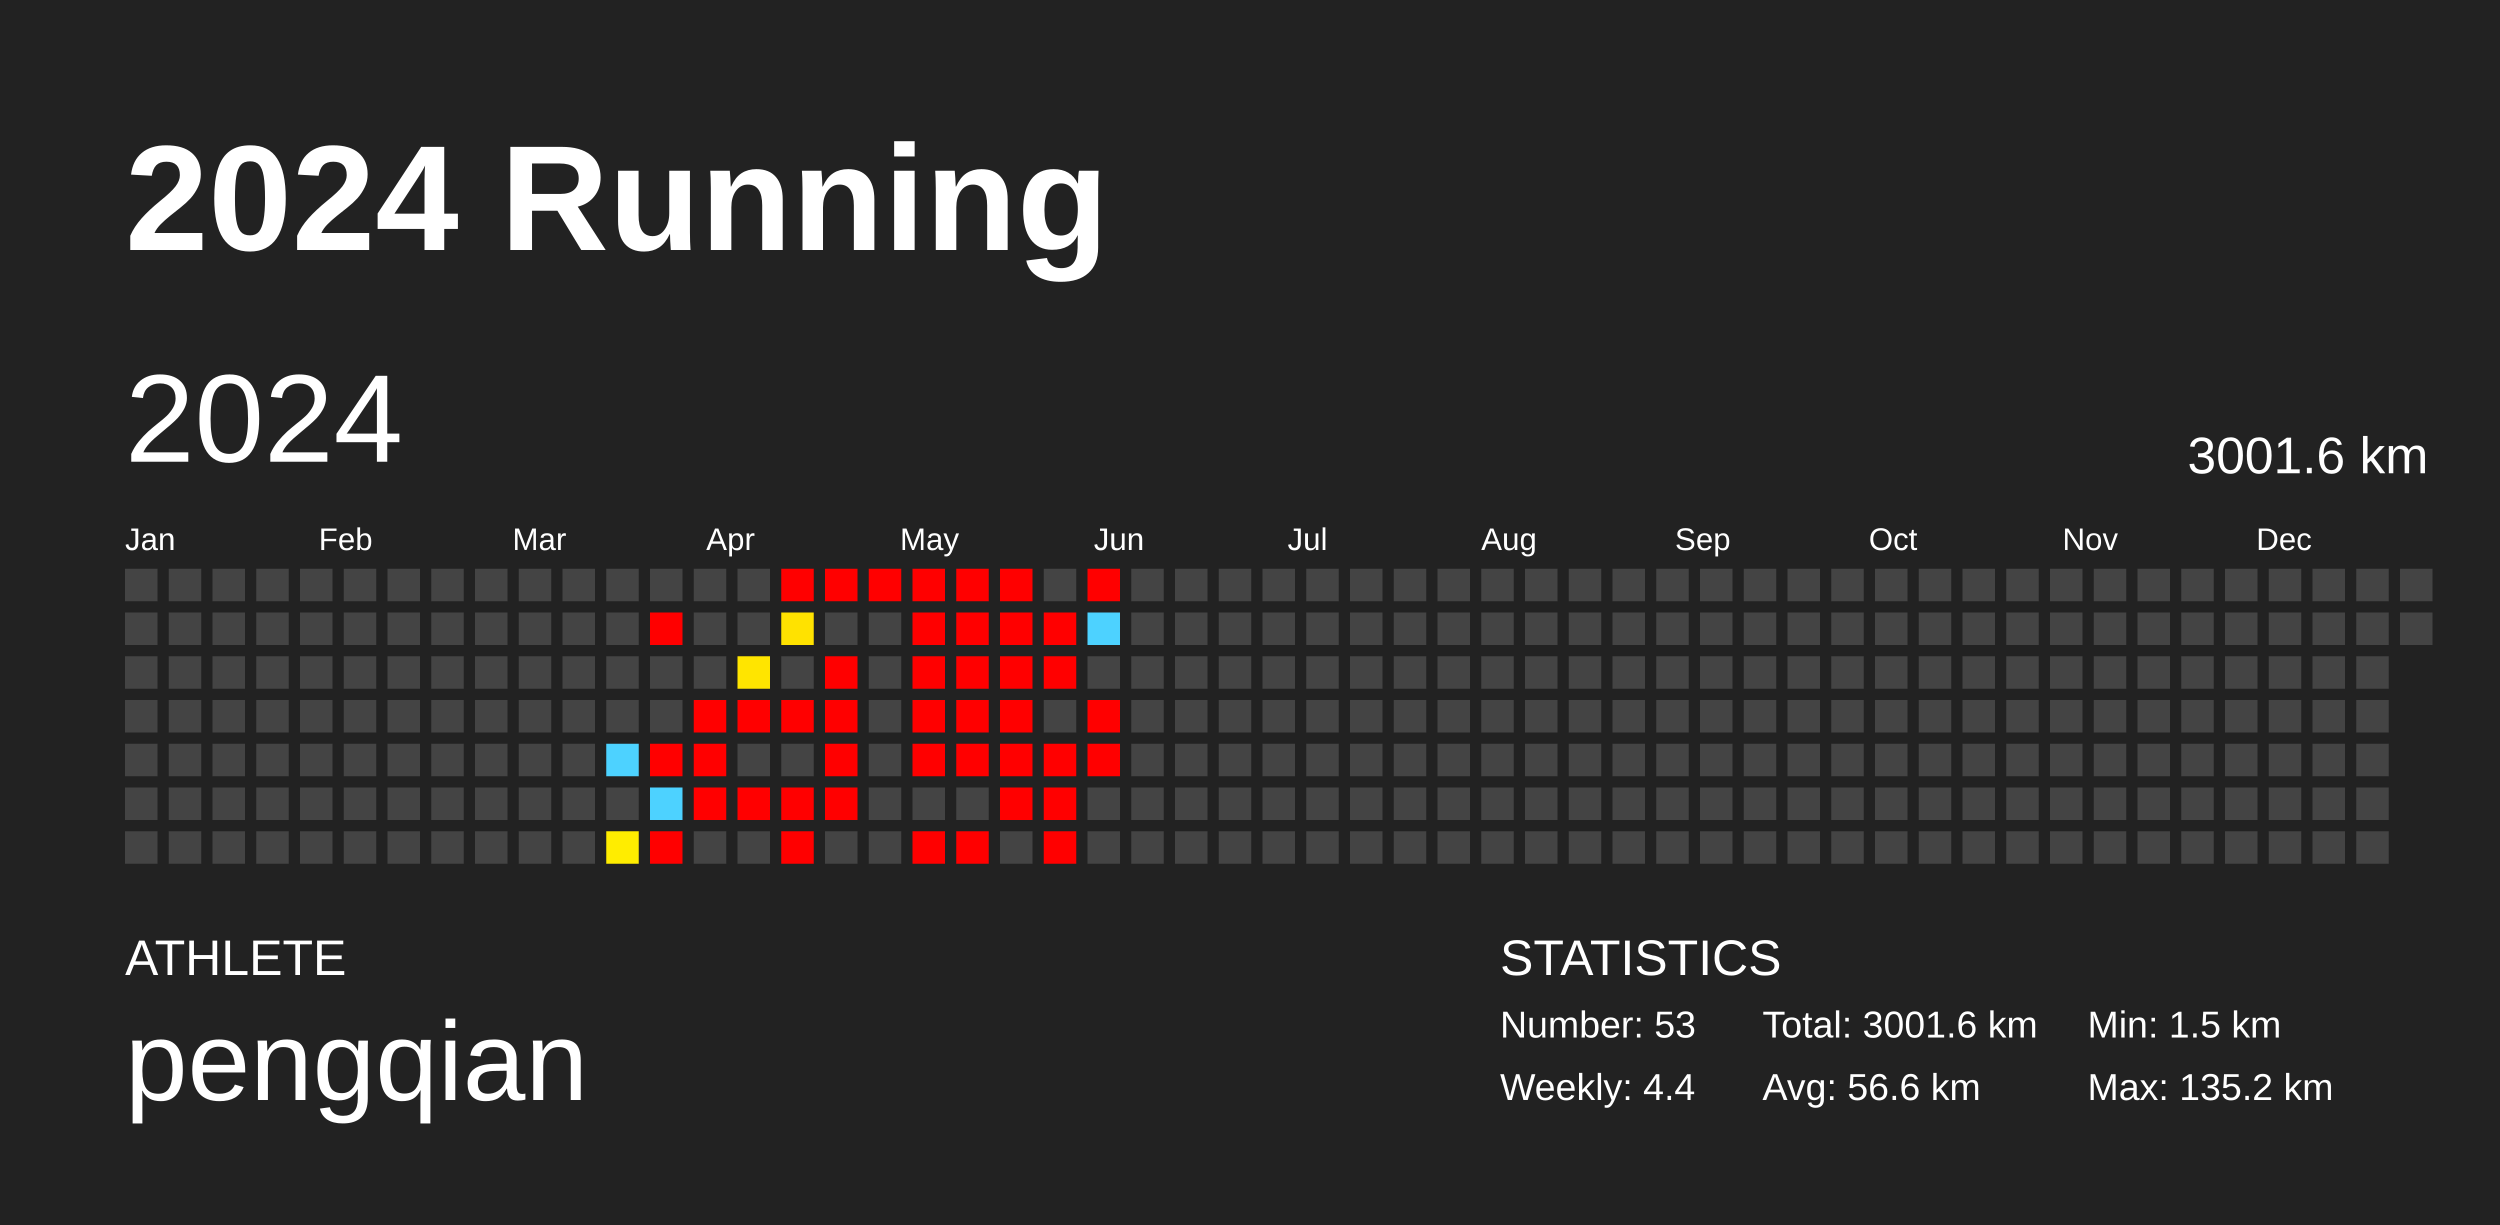
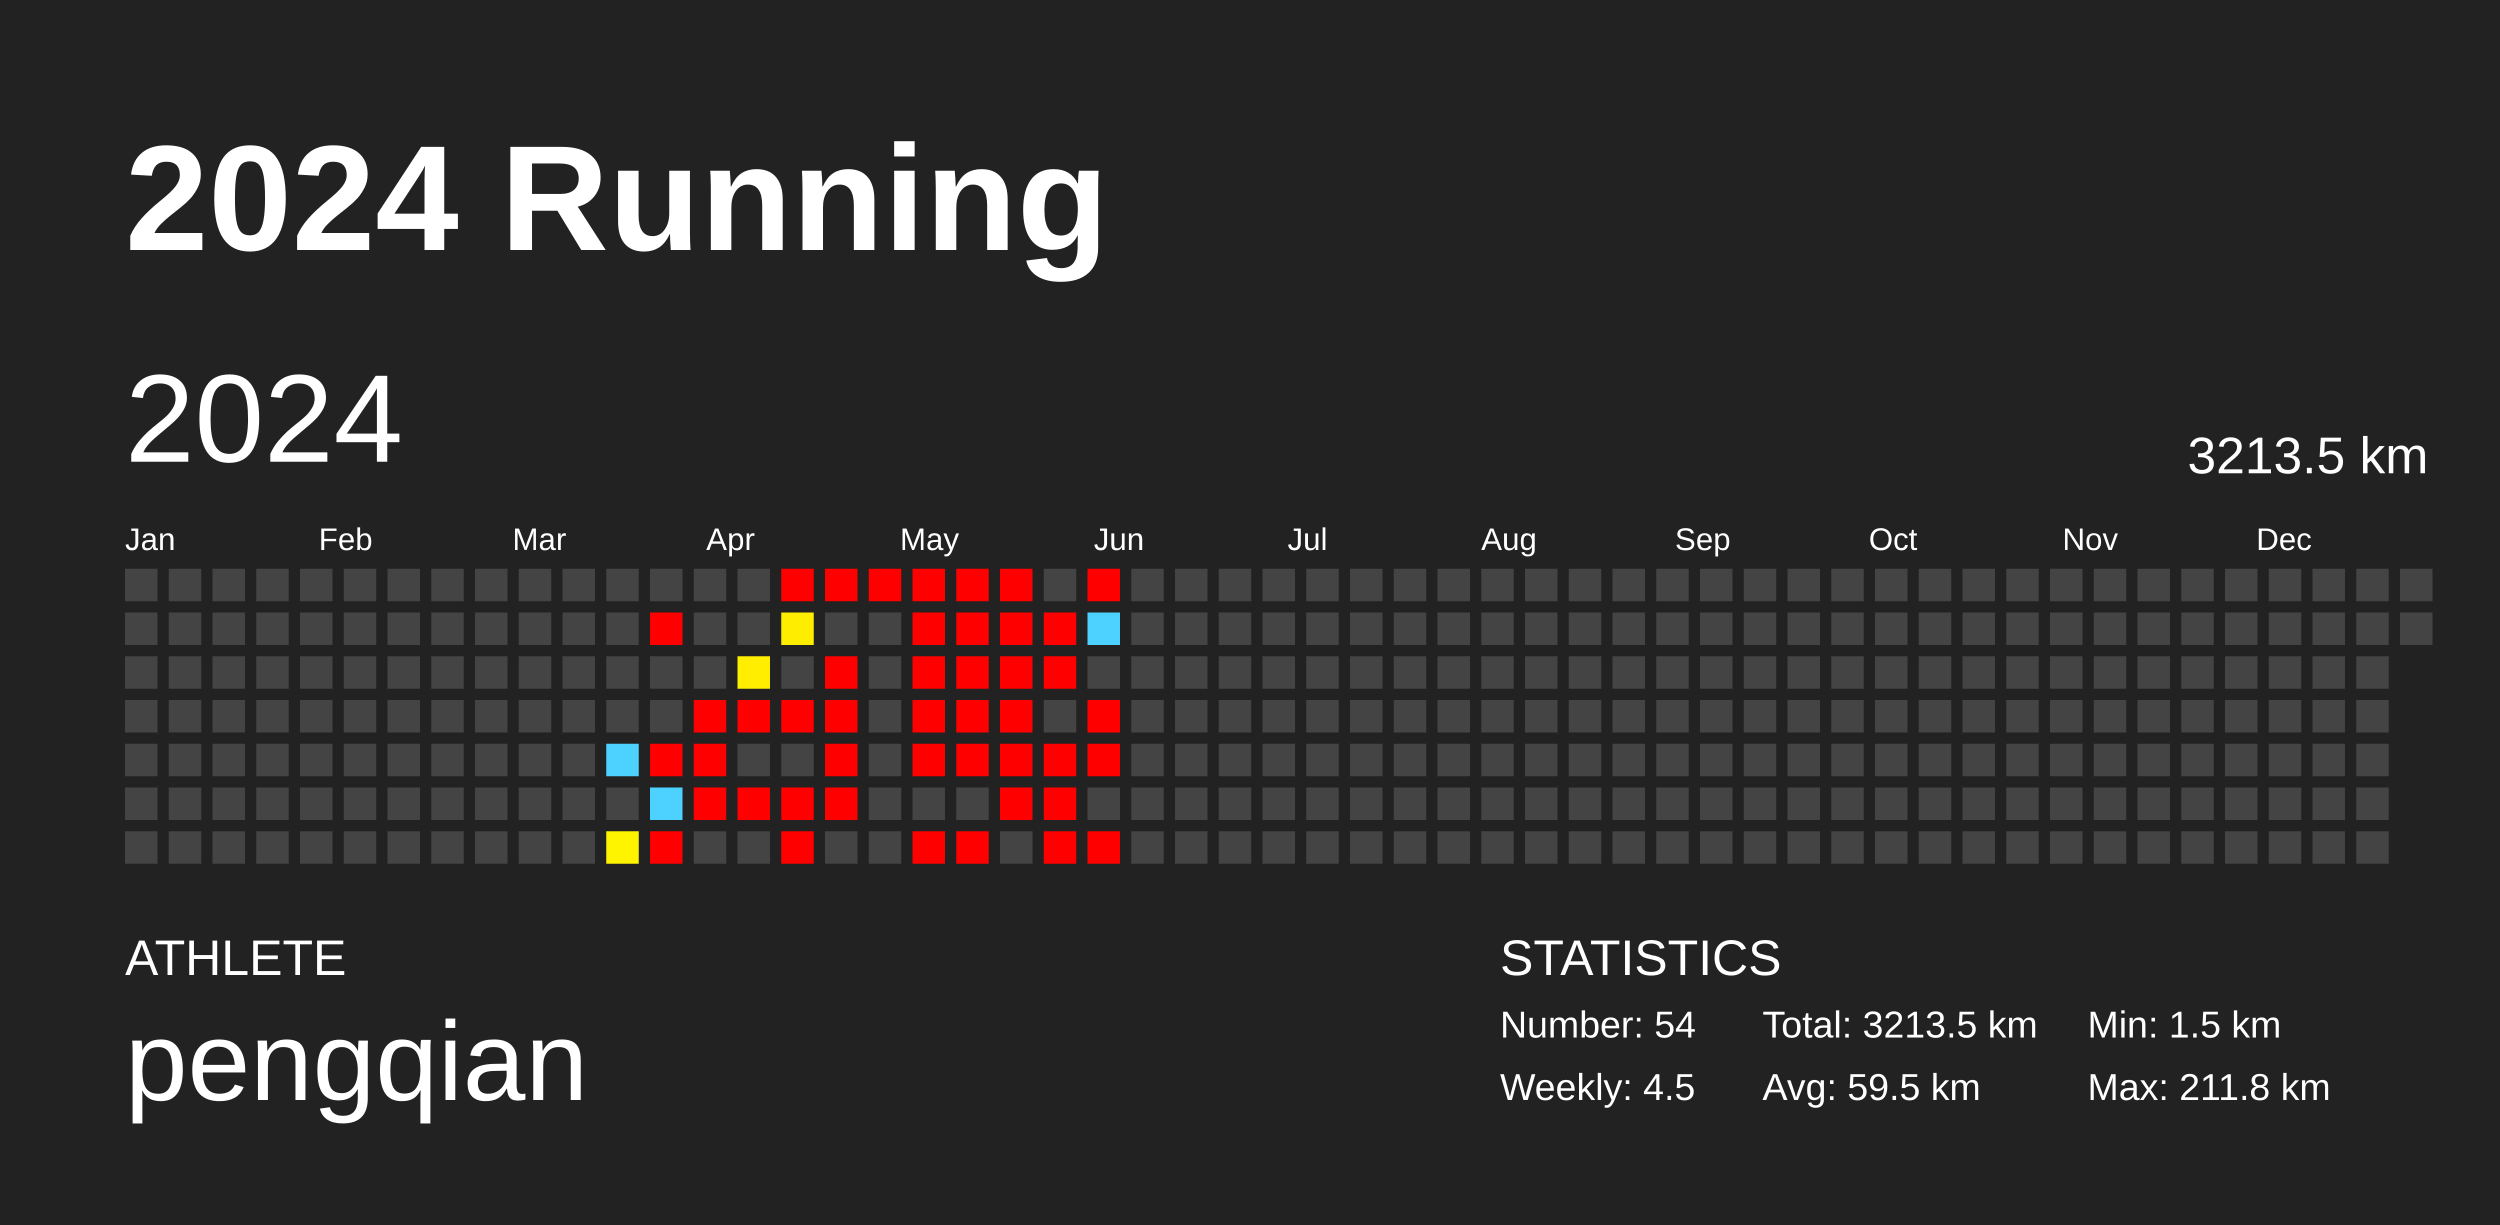
<svg xmlns="http://www.w3.org/2000/svg" baseProfile="full" height="98mm" version="1.1" viewBox="0,0,200,98" width="200mm">
  <defs />
  <rect fill="#222222" height="98" width="200" x="0" y="0" />
  <text fill="#FFFFFF" style="font-size:12px; font-family:Arial; font-weight:bold;" x="10" y="20">2024 Running</text>
  <text fill="#FFFFFF" style="font-size:4px; font-family:Arial" x="10" y="78">ATHLETE</text>
  <text fill="#FFFFFF" style="font-size:9px; font-family:Arial" x="10" y="88">pengqian</text>
  <text fill="#FFFFFF" style="font-size:4px; font-family:Arial" x="120" y="78">STATISTICS</text>
-   <text fill="#FFFFFF" style="font-size:3px; font-family:Arial" x="120" y="83">Number: 53</text>
-   <text fill="#FFFFFF" style="font-size:3px; font-family:Arial" x="120" y="88">Weekly: 4.4</text>
-   <text fill="#FFFFFF" style="font-size:3px; font-family:Arial" x="141" y="83">Total: 3001.6 km</text>
-   <text fill="#FFFFFF" style="font-size:3px; font-family:Arial" x="141" y="88">Avg: 56.6 km</text>
+   <text fill="#FFFFFF" style="font-size:3px; font-family:Arial" x="120" y="83">Number: 54</text>
+   <text fill="#FFFFFF" style="font-size:3px; font-family:Arial" x="120" y="88">Weekly: 4.5</text>
+   <text fill="#FFFFFF" style="font-size:3px; font-family:Arial" x="141" y="83">Total: 3213.5 km</text>
+   <text fill="#FFFFFF" style="font-size:3px; font-family:Arial" x="141" y="88">Avg: 59.5 km</text>
  <text fill="#FFFFFF" style="font-size:3px; font-family:Arial" x="167" y="83">Min: 1.5 km</text>
-   <text fill="#FFFFFF" style="font-size:3px; font-family:Arial" x="167" y="88">Max: 135.2 km</text>
+   <text fill="#FFFFFF" style="font-size:3px; font-family:Arial" x="167" y="88">Max: 211.8 km</text>
  <text dominant-baseline="hanging" fill="#FFFFFF" style="font-size:10.0px; font-family:Arial;" x="10" y="30">2024</text>
-   <text dominant-baseline="hanging" fill="#FFFFFF" style="font-size:4.125px; font-family:Arial;" x="175" y="35">3001.6 km</text>
+   <text dominant-baseline="hanging" fill="#FFFFFF" style="font-size:4.125px; font-family:Arial;" x="175" y="35">3213.5 km</text>
  <text fill="#FFFFFF" style="font-size:2.5px; font-family:Arial" x="10.0" y="44">Jan</text>
  <text fill="#FFFFFF" style="font-size:2.5px; font-family:Arial" x="25.5" y="44">Feb</text>
  <text fill="#FFFFFF" style="font-size:2.5px; font-family:Arial" x="41.0" y="44">Mar</text>
  <text fill="#FFFFFF" style="font-size:2.5px; font-family:Arial" x="56.5" y="44">Apr</text>
  <text fill="#FFFFFF" style="font-size:2.5px; font-family:Arial" x="72.0" y="44">May</text>
  <text fill="#FFFFFF" style="font-size:2.5px; font-family:Arial" x="87.5" y="44">Jun</text>
  <text fill="#FFFFFF" style="font-size:2.5px; font-family:Arial" x="103.0" y="44">Jul</text>
  <text fill="#FFFFFF" style="font-size:2.5px; font-family:Arial" x="118.5" y="44">Aug</text>
  <text fill="#FFFFFF" style="font-size:2.5px; font-family:Arial" x="134.0" y="44">Sep</text>
  <text fill="#FFFFFF" style="font-size:2.5px; font-family:Arial" x="149.5" y="44">Oct</text>
  <text fill="#FFFFFF" style="font-size:2.5px; font-family:Arial" x="165.0" y="44">Nov</text>
  <text fill="#FFFFFF" style="font-size:2.5px; font-family:Arial" x="180.5" y="44">Dec</text>
  <rect fill="#444444" height="2.6" width="2.6" x="10.0" y="45.5" />
  <rect fill="#444444" height="2.6" width="2.6" x="10.0" y="49.0" />
  <rect fill="#444444" height="2.6" width="2.6" x="10.0" y="52.5" />
  <rect fill="#444444" height="2.6" width="2.6" x="10.0" y="56.0" />
  <rect fill="#444444" height="2.6" width="2.6" x="10.0" y="59.5" />
  <rect fill="#444444" height="2.6" width="2.6" x="10.0" y="63.0" />
  <rect fill="#444444" height="2.6" width="2.6" x="10.0" y="66.5" />
  <rect fill="#444444" height="2.6" width="2.6" x="13.5" y="45.5" />
  <rect fill="#444444" height="2.6" width="2.6" x="13.5" y="49.0" />
  <rect fill="#444444" height="2.6" width="2.6" x="13.5" y="52.5" />
  <rect fill="#444444" height="2.6" width="2.6" x="13.5" y="56.0" />
  <rect fill="#444444" height="2.6" width="2.6" x="13.5" y="59.5" />
  <rect fill="#444444" height="2.6" width="2.6" x="13.5" y="63.0" />
  <rect fill="#444444" height="2.6" width="2.6" x="13.5" y="66.5" />
  <rect fill="#444444" height="2.6" width="2.6" x="17.0" y="45.5" />
  <rect fill="#444444" height="2.6" width="2.6" x="17.0" y="49.0" />
  <rect fill="#444444" height="2.6" width="2.6" x="17.0" y="52.5" />
  <rect fill="#444444" height="2.6" width="2.6" x="17.0" y="56.0" />
  <rect fill="#444444" height="2.6" width="2.6" x="17.0" y="59.5" />
  <rect fill="#444444" height="2.6" width="2.6" x="17.0" y="63.0" />
  <rect fill="#444444" height="2.6" width="2.6" x="17.0" y="66.5" />
  <rect fill="#444444" height="2.6" width="2.6" x="20.5" y="45.5" />
  <rect fill="#444444" height="2.6" width="2.6" x="20.5" y="49.0" />
  <rect fill="#444444" height="2.6" width="2.6" x="20.5" y="52.5" />
  <rect fill="#444444" height="2.6" width="2.6" x="20.5" y="56.0" />
  <rect fill="#444444" height="2.6" width="2.6" x="20.5" y="59.5" />
  <rect fill="#444444" height="2.6" width="2.6" x="20.5" y="63.0" />
  <rect fill="#444444" height="2.6" width="2.6" x="20.5" y="66.5" />
  <rect fill="#444444" height="2.6" width="2.6" x="24.0" y="45.5" />
  <rect fill="#444444" height="2.6" width="2.6" x="24.0" y="49.0" />
  <rect fill="#444444" height="2.6" width="2.6" x="24.0" y="52.5" />
  <rect fill="#444444" height="2.6" width="2.6" x="24.0" y="56.0" />
  <rect fill="#444444" height="2.6" width="2.6" x="24.0" y="59.5" />
  <rect fill="#444444" height="2.6" width="2.6" x="24.0" y="63.0" />
  <rect fill="#444444" height="2.6" width="2.6" x="24.0" y="66.5" />
  <rect fill="#444444" height="2.6" width="2.6" x="27.5" y="45.5" />
  <rect fill="#444444" height="2.6" width="2.6" x="27.5" y="49.0" />
  <rect fill="#444444" height="2.6" width="2.6" x="27.5" y="52.5" />
  <rect fill="#444444" height="2.6" width="2.6" x="27.5" y="56.0" />
  <rect fill="#444444" height="2.6" width="2.6" x="27.5" y="59.5" />
  <rect fill="#444444" height="2.6" width="2.6" x="27.5" y="63.0" />
  <rect fill="#444444" height="2.6" width="2.6" x="27.5" y="66.5" />
  <rect fill="#444444" height="2.6" width="2.6" x="31.0" y="45.5" />
  <rect fill="#444444" height="2.6" width="2.6" x="31.0" y="49.0" />
  <rect fill="#444444" height="2.6" width="2.6" x="31.0" y="52.5" />
  <rect fill="#444444" height="2.6" width="2.6" x="31.0" y="56.0" />
  <rect fill="#444444" height="2.6" width="2.6" x="31.0" y="59.5" />
  <rect fill="#444444" height="2.6" width="2.6" x="31.0" y="63.0" />
  <rect fill="#444444" height="2.6" width="2.6" x="31.0" y="66.5" />
  <rect fill="#444444" height="2.6" width="2.6" x="34.5" y="45.5" />
  <rect fill="#444444" height="2.6" width="2.6" x="34.5" y="49.0" />
  <rect fill="#444444" height="2.6" width="2.6" x="34.5" y="52.5" />
  <rect fill="#444444" height="2.6" width="2.6" x="34.5" y="56.0" />
  <rect fill="#444444" height="2.6" width="2.6" x="34.5" y="59.5" />
  <rect fill="#444444" height="2.6" width="2.6" x="34.5" y="63.0" />
  <rect fill="#444444" height="2.6" width="2.6" x="34.5" y="66.5" />
  <rect fill="#444444" height="2.6" width="2.6" x="38.0" y="45.5" />
  <rect fill="#444444" height="2.6" width="2.6" x="38.0" y="49.0" />
  <rect fill="#444444" height="2.6" width="2.6" x="38.0" y="52.5" />
  <rect fill="#444444" height="2.6" width="2.6" x="38.0" y="56.0" />
  <rect fill="#444444" height="2.6" width="2.6" x="38.0" y="59.5" />
  <rect fill="#444444" height="2.6" width="2.6" x="38.0" y="63.0" />
  <rect fill="#444444" height="2.6" width="2.6" x="38.0" y="66.5" />
  <rect fill="#444444" height="2.6" width="2.6" x="41.5" y="45.5" />
  <rect fill="#444444" height="2.6" width="2.6" x="41.5" y="49.0" />
  <rect fill="#444444" height="2.6" width="2.6" x="41.5" y="52.5" />
  <rect fill="#444444" height="2.6" width="2.6" x="41.5" y="56.0" />
  <rect fill="#444444" height="2.6" width="2.6" x="41.5" y="59.5" />
  <rect fill="#444444" height="2.6" width="2.6" x="41.5" y="63.0" />
  <rect fill="#444444" height="2.6" width="2.6" x="41.5" y="66.5" />
  <rect fill="#444444" height="2.6" width="2.6" x="45.0" y="45.5" />
  <rect fill="#444444" height="2.6" width="2.6" x="45.0" y="49.0" />
  <rect fill="#444444" height="2.6" width="2.6" x="45.0" y="52.5" />
  <rect fill="#444444" height="2.6" width="2.6" x="45.0" y="56.0" />
  <rect fill="#444444" height="2.6" width="2.6" x="45.0" y="59.5" />
  <rect fill="#444444" height="2.6" width="2.6" x="45.0" y="63.0" />
  <rect fill="#444444" height="2.6" width="2.6" x="45.0" y="66.5" />
  <rect fill="#444444" height="2.6" width="2.6" x="48.5" y="45.5" />
  <rect fill="#444444" height="2.6" width="2.6" x="48.5" y="49.0" />
  <rect fill="#444444" height="2.6" width="2.6" x="48.5" y="52.5" />
  <rect fill="#444444" height="2.6" width="2.6" x="48.5" y="56.0" />
  <rect fill="#4dd2ff" height="2.6" width="2.6" x="48.5" y="59.5" />
  <rect fill="#444444" height="2.6" width="2.6" x="48.5" y="63.0" />
-   <rect fill="#ffed00" height="2.6" width="2.6" x="48.5" y="66.5" />
+   <rect fill="#fff400" height="2.6" width="2.6" x="48.5" y="66.5" />
  <rect fill="#444444" height="2.6" width="2.6" x="52.0" y="45.5" />
  <rect fill="red" height="2.6" width="2.6" x="52.0" y="49.0" />
  <rect fill="#444444" height="2.6" width="2.6" x="52.0" y="52.5" />
  <rect fill="#444444" height="2.6" width="2.6" x="52.0" y="56.0" />
  <rect fill="red" height="2.6" width="2.6" x="52.0" y="59.5" />
  <rect fill="#4dd2ff" height="2.6" width="2.6" x="52.0" y="63.0" />
  <rect fill="red" height="2.6" width="2.6" x="52.0" y="66.5" />
  <rect fill="#444444" height="2.6" width="2.6" x="55.5" y="45.5" />
  <rect fill="#444444" height="2.6" width="2.6" x="55.5" y="49.0" />
  <rect fill="#444444" height="2.6" width="2.6" x="55.5" y="52.5" />
  <rect fill="red" height="2.6" width="2.6" x="55.5" y="56.0" />
  <rect fill="red" height="2.6" width="2.6" x="55.5" y="59.5" />
  <rect fill="red" height="2.6" width="2.6" x="55.5" y="63.0" />
  <rect fill="#444444" height="2.6" width="2.6" x="55.5" y="66.5" />
  <rect fill="#444444" height="2.6" width="2.6" x="59.0" y="45.5" />
  <rect fill="#444444" height="2.6" width="2.6" x="59.0" y="49.0" />
-   <rect fill="#ffe500" height="2.6" width="2.6" x="59.0" y="52.5" />
+   <rect fill="#ffee00" height="2.6" width="2.6" x="59.0" y="52.5" />
  <rect fill="red" height="2.6" width="2.6" x="59.0" y="56.0" />
  <rect fill="#444444" height="2.6" width="2.6" x="59.0" y="59.5" />
  <rect fill="red" height="2.6" width="2.6" x="59.0" y="63.0" />
  <rect fill="#444444" height="2.6" width="2.6" x="59.0" y="66.5" />
  <rect fill="red" height="2.6" width="2.6" x="62.5" y="45.5" />
-   <rect fill="#ffe200" height="2.6" width="2.6" x="62.5" y="49.0" />
+   <rect fill="#ffed00" height="2.6" width="2.6" x="62.5" y="49.0" />
  <rect fill="#444444" height="2.6" width="2.6" x="62.5" y="52.5" />
  <rect fill="red" height="2.6" width="2.6" x="62.5" y="56.0" />
  <rect fill="#444444" height="2.6" width="2.6" x="62.5" y="59.5" />
  <rect fill="red" height="2.6" width="2.6" x="62.5" y="63.0" />
  <rect fill="red" height="2.6" width="2.6" x="62.5" y="66.5" />
  <rect fill="red" height="2.6" width="2.6" x="66.0" y="45.5" />
  <rect fill="#444444" height="2.6" width="2.6" x="66.0" y="49.0" />
  <rect fill="red" height="2.6" width="2.6" x="66.0" y="52.5" />
  <rect fill="red" height="2.6" width="2.6" x="66.0" y="56.0" />
  <rect fill="red" height="2.6" width="2.6" x="66.0" y="59.5" />
  <rect fill="red" height="2.6" width="2.6" x="66.0" y="63.0" />
  <rect fill="#444444" height="2.6" width="2.6" x="66.0" y="66.5" />
  <rect fill="red" height="2.6" width="2.6" x="69.5" y="45.5" />
  <rect fill="#444444" height="2.6" width="2.6" x="69.5" y="49.0" />
  <rect fill="#444444" height="2.6" width="2.6" x="69.5" y="52.5" />
  <rect fill="#444444" height="2.6" width="2.6" x="69.5" y="56.0" />
  <rect fill="#444444" height="2.6" width="2.6" x="69.5" y="59.5" />
  <rect fill="#444444" height="2.6" width="2.6" x="69.5" y="63.0" />
  <rect fill="#444444" height="2.6" width="2.6" x="69.5" y="66.5" />
  <rect fill="red" height="2.6" width="2.6" x="73.0" y="45.5" />
  <rect fill="red" height="2.6" width="2.6" x="73.0" y="49.0" />
  <rect fill="red" height="2.6" width="2.6" x="73.0" y="52.5" />
  <rect fill="red" height="2.6" width="2.6" x="73.0" y="56.0" />
  <rect fill="red" height="2.6" width="2.6" x="73.0" y="59.5" />
  <rect fill="#444444" height="2.6" width="2.6" x="73.0" y="63.0" />
  <rect fill="red" height="2.6" width="2.6" x="73.0" y="66.5" />
  <rect fill="red" height="2.6" width="2.6" x="76.5" y="45.5" />
  <rect fill="red" height="2.6" width="2.6" x="76.5" y="49.0" />
  <rect fill="red" height="2.6" width="2.6" x="76.5" y="52.5" />
  <rect fill="red" height="2.6" width="2.6" x="76.5" y="56.0" />
  <rect fill="red" height="2.6" width="2.6" x="76.5" y="59.5" />
  <rect fill="#444444" height="2.6" width="2.6" x="76.5" y="63.0" />
  <rect fill="red" height="2.6" width="2.6" x="76.5" y="66.5" />
  <rect fill="red" height="2.6" width="2.6" x="80.0" y="45.5" />
  <rect fill="red" height="2.6" width="2.6" x="80.0" y="49.0" />
  <rect fill="red" height="2.6" width="2.6" x="80.0" y="52.5" />
  <rect fill="red" height="2.6" width="2.6" x="80.0" y="56.0" />
  <rect fill="red" height="2.6" width="2.6" x="80.0" y="59.5" />
  <rect fill="red" height="2.6" width="2.6" x="80.0" y="63.0" />
  <rect fill="#444444" height="2.6" width="2.6" x="80.0" y="66.5" />
  <rect fill="#444444" height="2.6" width="2.6" x="83.5" y="45.5" />
  <rect fill="red" height="2.6" width="2.6" x="83.5" y="49.0" />
  <rect fill="red" height="2.6" width="2.6" x="83.5" y="52.5" />
  <rect fill="#444444" height="2.6" width="2.6" x="83.5" y="56.0" />
  <rect fill="red" height="2.6" width="2.6" x="83.5" y="59.5" />
  <rect fill="red" height="2.6" width="2.6" x="83.5" y="63.0" />
  <rect fill="red" height="2.6" width="2.6" x="83.5" y="66.5" />
  <rect fill="red" height="2.6" width="2.6" x="87.0" y="45.5" />
  <rect fill="#4dd2ff" height="2.6" width="2.6" x="87.0" y="49.0" />
  <rect fill="#444444" height="2.6" width="2.6" x="87.0" y="52.5" />
  <rect fill="red" height="2.6" width="2.6" x="87.0" y="56.0" />
  <rect fill="red" height="2.6" width="2.6" x="87.0" y="59.5" />
  <rect fill="#444444" height="2.6" width="2.6" x="87.0" y="63.0" />
-   <rect fill="#444444" height="2.6" width="2.6" x="87.0" y="66.5" />
+   <rect fill="red" height="2.6" width="2.6" x="87.0" y="66.5" />
  <rect fill="#444444" height="2.6" width="2.6" x="90.5" y="45.5" />
  <rect fill="#444444" height="2.6" width="2.6" x="90.5" y="49.0" />
  <rect fill="#444444" height="2.6" width="2.6" x="90.5" y="52.5" />
  <rect fill="#444444" height="2.6" width="2.6" x="90.5" y="56.0" />
  <rect fill="#444444" height="2.6" width="2.6" x="90.5" y="59.5" />
  <rect fill="#444444" height="2.6" width="2.6" x="90.5" y="63.0" />
  <rect fill="#444444" height="2.6" width="2.6" x="90.5" y="66.5" />
  <rect fill="#444444" height="2.6" width="2.6" x="94.0" y="45.5" />
  <rect fill="#444444" height="2.6" width="2.6" x="94.0" y="49.0" />
  <rect fill="#444444" height="2.6" width="2.6" x="94.0" y="52.5" />
  <rect fill="#444444" height="2.6" width="2.6" x="94.0" y="56.0" />
  <rect fill="#444444" height="2.6" width="2.6" x="94.0" y="59.5" />
  <rect fill="#444444" height="2.6" width="2.6" x="94.0" y="63.0" />
  <rect fill="#444444" height="2.6" width="2.6" x="94.0" y="66.5" />
  <rect fill="#444444" height="2.6" width="2.6" x="97.5" y="45.5" />
  <rect fill="#444444" height="2.6" width="2.6" x="97.5" y="49.0" />
  <rect fill="#444444" height="2.6" width="2.6" x="97.5" y="52.5" />
  <rect fill="#444444" height="2.6" width="2.6" x="97.5" y="56.0" />
  <rect fill="#444444" height="2.6" width="2.6" x="97.5" y="59.5" />
  <rect fill="#444444" height="2.6" width="2.6" x="97.5" y="63.0" />
  <rect fill="#444444" height="2.6" width="2.6" x="97.5" y="66.5" />
  <rect fill="#444444" height="2.6" width="2.6" x="101.0" y="45.5" />
  <rect fill="#444444" height="2.6" width="2.6" x="101.0" y="49.0" />
  <rect fill="#444444" height="2.6" width="2.6" x="101.0" y="52.5" />
  <rect fill="#444444" height="2.6" width="2.6" x="101.0" y="56.0" />
  <rect fill="#444444" height="2.6" width="2.6" x="101.0" y="59.5" />
  <rect fill="#444444" height="2.6" width="2.6" x="101.0" y="63.0" />
  <rect fill="#444444" height="2.6" width="2.6" x="101.0" y="66.5" />
  <rect fill="#444444" height="2.6" width="2.6" x="104.5" y="45.5" />
  <rect fill="#444444" height="2.6" width="2.6" x="104.5" y="49.0" />
  <rect fill="#444444" height="2.6" width="2.6" x="104.5" y="52.5" />
  <rect fill="#444444" height="2.6" width="2.6" x="104.5" y="56.0" />
  <rect fill="#444444" height="2.6" width="2.6" x="104.5" y="59.5" />
  <rect fill="#444444" height="2.6" width="2.6" x="104.5" y="63.0" />
  <rect fill="#444444" height="2.6" width="2.6" x="104.5" y="66.5" />
  <rect fill="#444444" height="2.6" width="2.6" x="108.0" y="45.5" />
  <rect fill="#444444" height="2.6" width="2.6" x="108.0" y="49.0" />
  <rect fill="#444444" height="2.6" width="2.6" x="108.0" y="52.5" />
  <rect fill="#444444" height="2.6" width="2.6" x="108.0" y="56.0" />
  <rect fill="#444444" height="2.6" width="2.6" x="108.0" y="59.5" />
  <rect fill="#444444" height="2.6" width="2.6" x="108.0" y="63.0" />
  <rect fill="#444444" height="2.6" width="2.6" x="108.0" y="66.5" />
  <rect fill="#444444" height="2.6" width="2.6" x="111.5" y="45.5" />
  <rect fill="#444444" height="2.6" width="2.6" x="111.5" y="49.0" />
  <rect fill="#444444" height="2.6" width="2.6" x="111.5" y="52.5" />
  <rect fill="#444444" height="2.6" width="2.6" x="111.5" y="56.0" />
  <rect fill="#444444" height="2.6" width="2.6" x="111.5" y="59.5" />
  <rect fill="#444444" height="2.6" width="2.6" x="111.5" y="63.0" />
  <rect fill="#444444" height="2.6" width="2.6" x="111.5" y="66.5" />
  <rect fill="#444444" height="2.6" width="2.6" x="115.0" y="45.5" />
  <rect fill="#444444" height="2.6" width="2.6" x="115.0" y="49.0" />
  <rect fill="#444444" height="2.6" width="2.6" x="115.0" y="52.5" />
  <rect fill="#444444" height="2.6" width="2.6" x="115.0" y="56.0" />
  <rect fill="#444444" height="2.6" width="2.6" x="115.0" y="59.5" />
  <rect fill="#444444" height="2.6" width="2.6" x="115.0" y="63.0" />
  <rect fill="#444444" height="2.6" width="2.6" x="115.0" y="66.5" />
  <rect fill="#444444" height="2.6" width="2.6" x="118.5" y="45.5" />
  <rect fill="#444444" height="2.6" width="2.6" x="118.5" y="49.0" />
  <rect fill="#444444" height="2.6" width="2.6" x="118.5" y="52.5" />
  <rect fill="#444444" height="2.6" width="2.6" x="118.5" y="56.0" />
  <rect fill="#444444" height="2.6" width="2.6" x="118.5" y="59.5" />
  <rect fill="#444444" height="2.6" width="2.6" x="118.5" y="63.0" />
  <rect fill="#444444" height="2.6" width="2.6" x="118.5" y="66.5" />
  <rect fill="#444444" height="2.6" width="2.6" x="122.0" y="45.5" />
  <rect fill="#444444" height="2.6" width="2.6" x="122.0" y="49.0" />
  <rect fill="#444444" height="2.6" width="2.6" x="122.0" y="52.5" />
  <rect fill="#444444" height="2.6" width="2.6" x="122.0" y="56.0" />
  <rect fill="#444444" height="2.6" width="2.6" x="122.0" y="59.5" />
  <rect fill="#444444" height="2.6" width="2.6" x="122.0" y="63.0" />
  <rect fill="#444444" height="2.6" width="2.6" x="122.0" y="66.5" />
  <rect fill="#444444" height="2.6" width="2.6" x="125.5" y="45.5" />
  <rect fill="#444444" height="2.6" width="2.6" x="125.5" y="49.0" />
  <rect fill="#444444" height="2.6" width="2.6" x="125.5" y="52.5" />
  <rect fill="#444444" height="2.6" width="2.6" x="125.5" y="56.0" />
  <rect fill="#444444" height="2.6" width="2.6" x="125.5" y="59.5" />
  <rect fill="#444444" height="2.6" width="2.6" x="125.5" y="63.0" />
  <rect fill="#444444" height="2.6" width="2.6" x="125.5" y="66.5" />
  <rect fill="#444444" height="2.6" width="2.6" x="129.0" y="45.5" />
  <rect fill="#444444" height="2.6" width="2.6" x="129.0" y="49.0" />
  <rect fill="#444444" height="2.6" width="2.6" x="129.0" y="52.5" />
  <rect fill="#444444" height="2.6" width="2.6" x="129.0" y="56.0" />
  <rect fill="#444444" height="2.6" width="2.6" x="129.0" y="59.5" />
  <rect fill="#444444" height="2.6" width="2.6" x="129.0" y="63.0" />
  <rect fill="#444444" height="2.6" width="2.6" x="129.0" y="66.5" />
  <rect fill="#444444" height="2.6" width="2.6" x="132.5" y="45.5" />
  <rect fill="#444444" height="2.6" width="2.6" x="132.5" y="49.0" />
  <rect fill="#444444" height="2.6" width="2.6" x="132.5" y="52.5" />
  <rect fill="#444444" height="2.6" width="2.6" x="132.5" y="56.0" />
  <rect fill="#444444" height="2.6" width="2.6" x="132.5" y="59.5" />
  <rect fill="#444444" height="2.6" width="2.6" x="132.5" y="63.0" />
  <rect fill="#444444" height="2.6" width="2.6" x="132.5" y="66.5" />
  <rect fill="#444444" height="2.6" width="2.6" x="136.0" y="45.5" />
  <rect fill="#444444" height="2.6" width="2.6" x="136.0" y="49.0" />
  <rect fill="#444444" height="2.6" width="2.6" x="136.0" y="52.5" />
  <rect fill="#444444" height="2.6" width="2.6" x="136.0" y="56.0" />
  <rect fill="#444444" height="2.6" width="2.6" x="136.0" y="59.5" />
  <rect fill="#444444" height="2.6" width="2.6" x="136.0" y="63.0" />
  <rect fill="#444444" height="2.6" width="2.6" x="136.0" y="66.5" />
  <rect fill="#444444" height="2.6" width="2.6" x="139.5" y="45.5" />
  <rect fill="#444444" height="2.6" width="2.6" x="139.5" y="49.0" />
  <rect fill="#444444" height="2.6" width="2.6" x="139.5" y="52.5" />
  <rect fill="#444444" height="2.6" width="2.6" x="139.5" y="56.0" />
  <rect fill="#444444" height="2.6" width="2.6" x="139.5" y="59.5" />
  <rect fill="#444444" height="2.6" width="2.6" x="139.5" y="63.0" />
  <rect fill="#444444" height="2.6" width="2.6" x="139.5" y="66.5" />
  <rect fill="#444444" height="2.6" width="2.6" x="143.0" y="45.5" />
  <rect fill="#444444" height="2.6" width="2.6" x="143.0" y="49.0" />
  <rect fill="#444444" height="2.6" width="2.6" x="143.0" y="52.5" />
  <rect fill="#444444" height="2.6" width="2.6" x="143.0" y="56.0" />
  <rect fill="#444444" height="2.6" width="2.6" x="143.0" y="59.5" />
  <rect fill="#444444" height="2.6" width="2.6" x="143.0" y="63.0" />
  <rect fill="#444444" height="2.6" width="2.6" x="143.0" y="66.5" />
  <rect fill="#444444" height="2.6" width="2.6" x="146.5" y="45.5" />
  <rect fill="#444444" height="2.6" width="2.6" x="146.5" y="49.0" />
  <rect fill="#444444" height="2.6" width="2.6" x="146.5" y="52.5" />
  <rect fill="#444444" height="2.6" width="2.6" x="146.5" y="56.0" />
  <rect fill="#444444" height="2.6" width="2.6" x="146.5" y="59.5" />
  <rect fill="#444444" height="2.6" width="2.6" x="146.5" y="63.0" />
  <rect fill="#444444" height="2.6" width="2.6" x="146.5" y="66.5" />
  <rect fill="#444444" height="2.6" width="2.6" x="150.0" y="45.5" />
  <rect fill="#444444" height="2.6" width="2.6" x="150.0" y="49.0" />
  <rect fill="#444444" height="2.6" width="2.6" x="150.0" y="52.5" />
  <rect fill="#444444" height="2.6" width="2.6" x="150.0" y="56.0" />
  <rect fill="#444444" height="2.6" width="2.6" x="150.0" y="59.5" />
  <rect fill="#444444" height="2.6" width="2.6" x="150.0" y="63.0" />
  <rect fill="#444444" height="2.6" width="2.6" x="150.0" y="66.5" />
  <rect fill="#444444" height="2.6" width="2.6" x="153.5" y="45.5" />
  <rect fill="#444444" height="2.6" width="2.6" x="153.5" y="49.0" />
  <rect fill="#444444" height="2.6" width="2.6" x="153.5" y="52.5" />
  <rect fill="#444444" height="2.6" width="2.6" x="153.5" y="56.0" />
  <rect fill="#444444" height="2.6" width="2.6" x="153.5" y="59.5" />
  <rect fill="#444444" height="2.6" width="2.6" x="153.5" y="63.0" />
  <rect fill="#444444" height="2.6" width="2.6" x="153.5" y="66.5" />
  <rect fill="#444444" height="2.6" width="2.6" x="157.0" y="45.5" />
  <rect fill="#444444" height="2.6" width="2.6" x="157.0" y="49.0" />
  <rect fill="#444444" height="2.6" width="2.6" x="157.0" y="52.5" />
  <rect fill="#444444" height="2.6" width="2.6" x="157.0" y="56.0" />
  <rect fill="#444444" height="2.6" width="2.6" x="157.0" y="59.5" />
  <rect fill="#444444" height="2.6" width="2.6" x="157.0" y="63.0" />
  <rect fill="#444444" height="2.6" width="2.6" x="157.0" y="66.5" />
  <rect fill="#444444" height="2.6" width="2.6" x="160.5" y="45.5" />
  <rect fill="#444444" height="2.6" width="2.6" x="160.5" y="49.0" />
  <rect fill="#444444" height="2.6" width="2.6" x="160.5" y="52.5" />
  <rect fill="#444444" height="2.6" width="2.6" x="160.5" y="56.0" />
  <rect fill="#444444" height="2.6" width="2.6" x="160.5" y="59.5" />
  <rect fill="#444444" height="2.6" width="2.6" x="160.5" y="63.0" />
  <rect fill="#444444" height="2.6" width="2.6" x="160.5" y="66.5" />
  <rect fill="#444444" height="2.6" width="2.6" x="164.0" y="45.5" />
  <rect fill="#444444" height="2.6" width="2.6" x="164.0" y="49.0" />
  <rect fill="#444444" height="2.6" width="2.6" x="164.0" y="52.5" />
  <rect fill="#444444" height="2.6" width="2.6" x="164.0" y="56.0" />
  <rect fill="#444444" height="2.6" width="2.6" x="164.0" y="59.5" />
  <rect fill="#444444" height="2.6" width="2.6" x="164.0" y="63.0" />
  <rect fill="#444444" height="2.6" width="2.6" x="164.0" y="66.5" />
  <rect fill="#444444" height="2.6" width="2.6" x="167.5" y="45.5" />
  <rect fill="#444444" height="2.6" width="2.6" x="167.5" y="49.0" />
  <rect fill="#444444" height="2.6" width="2.6" x="167.5" y="52.5" />
  <rect fill="#444444" height="2.6" width="2.6" x="167.5" y="56.0" />
  <rect fill="#444444" height="2.6" width="2.6" x="167.5" y="59.5" />
  <rect fill="#444444" height="2.6" width="2.6" x="167.5" y="63.0" />
  <rect fill="#444444" height="2.6" width="2.6" x="167.5" y="66.5" />
  <rect fill="#444444" height="2.6" width="2.6" x="171.0" y="45.5" />
  <rect fill="#444444" height="2.6" width="2.6" x="171.0" y="49.0" />
  <rect fill="#444444" height="2.6" width="2.6" x="171.0" y="52.5" />
  <rect fill="#444444" height="2.6" width="2.6" x="171.0" y="56.0" />
  <rect fill="#444444" height="2.6" width="2.6" x="171.0" y="59.5" />
  <rect fill="#444444" height="2.6" width="2.6" x="171.0" y="63.0" />
  <rect fill="#444444" height="2.6" width="2.6" x="171.0" y="66.5" />
  <rect fill="#444444" height="2.6" width="2.6" x="174.5" y="45.5" />
  <rect fill="#444444" height="2.6" width="2.6" x="174.5" y="49.0" />
  <rect fill="#444444" height="2.6" width="2.6" x="174.5" y="52.5" />
  <rect fill="#444444" height="2.6" width="2.6" x="174.5" y="56.0" />
  <rect fill="#444444" height="2.6" width="2.6" x="174.5" y="59.5" />
  <rect fill="#444444" height="2.6" width="2.6" x="174.5" y="63.0" />
  <rect fill="#444444" height="2.6" width="2.6" x="174.5" y="66.5" />
  <rect fill="#444444" height="2.6" width="2.6" x="178.0" y="45.5" />
  <rect fill="#444444" height="2.6" width="2.6" x="178.0" y="49.0" />
  <rect fill="#444444" height="2.6" width="2.6" x="178.0" y="52.5" />
  <rect fill="#444444" height="2.6" width="2.6" x="178.0" y="56.0" />
  <rect fill="#444444" height="2.6" width="2.6" x="178.0" y="59.5" />
  <rect fill="#444444" height="2.6" width="2.6" x="178.0" y="63.0" />
  <rect fill="#444444" height="2.6" width="2.6" x="178.0" y="66.5" />
  <rect fill="#444444" height="2.6" width="2.6" x="181.5" y="45.5" />
  <rect fill="#444444" height="2.6" width="2.6" x="181.5" y="49.0" />
  <rect fill="#444444" height="2.6" width="2.6" x="181.5" y="52.5" />
  <rect fill="#444444" height="2.6" width="2.6" x="181.5" y="56.0" />
  <rect fill="#444444" height="2.6" width="2.6" x="181.5" y="59.5" />
  <rect fill="#444444" height="2.6" width="2.6" x="181.5" y="63.0" />
  <rect fill="#444444" height="2.6" width="2.6" x="181.5" y="66.5" />
  <rect fill="#444444" height="2.6" width="2.6" x="185.0" y="45.5" />
  <rect fill="#444444" height="2.6" width="2.6" x="185.0" y="49.0" />
  <rect fill="#444444" height="2.6" width="2.6" x="185.0" y="52.5" />
  <rect fill="#444444" height="2.6" width="2.6" x="185.0" y="56.0" />
  <rect fill="#444444" height="2.6" width="2.6" x="185.0" y="59.5" />
  <rect fill="#444444" height="2.6" width="2.6" x="185.0" y="63.0" />
  <rect fill="#444444" height="2.6" width="2.6" x="185.0" y="66.5" />
  <rect fill="#444444" height="2.6" width="2.6" x="188.5" y="45.5" />
  <rect fill="#444444" height="2.6" width="2.6" x="188.5" y="49.0" />
  <rect fill="#444444" height="2.6" width="2.6" x="188.5" y="52.5" />
  <rect fill="#444444" height="2.6" width="2.6" x="188.5" y="56.0" />
  <rect fill="#444444" height="2.6" width="2.6" x="188.5" y="59.5" />
  <rect fill="#444444" height="2.6" width="2.6" x="188.5" y="63.0" />
  <rect fill="#444444" height="2.6" width="2.6" x="188.5" y="66.5" />
  <rect fill="#444444" height="2.6" width="2.6" x="192.0" y="45.5" />
  <rect fill="#444444" height="2.6" width="2.6" x="192.0" y="49.0" />
</svg>
